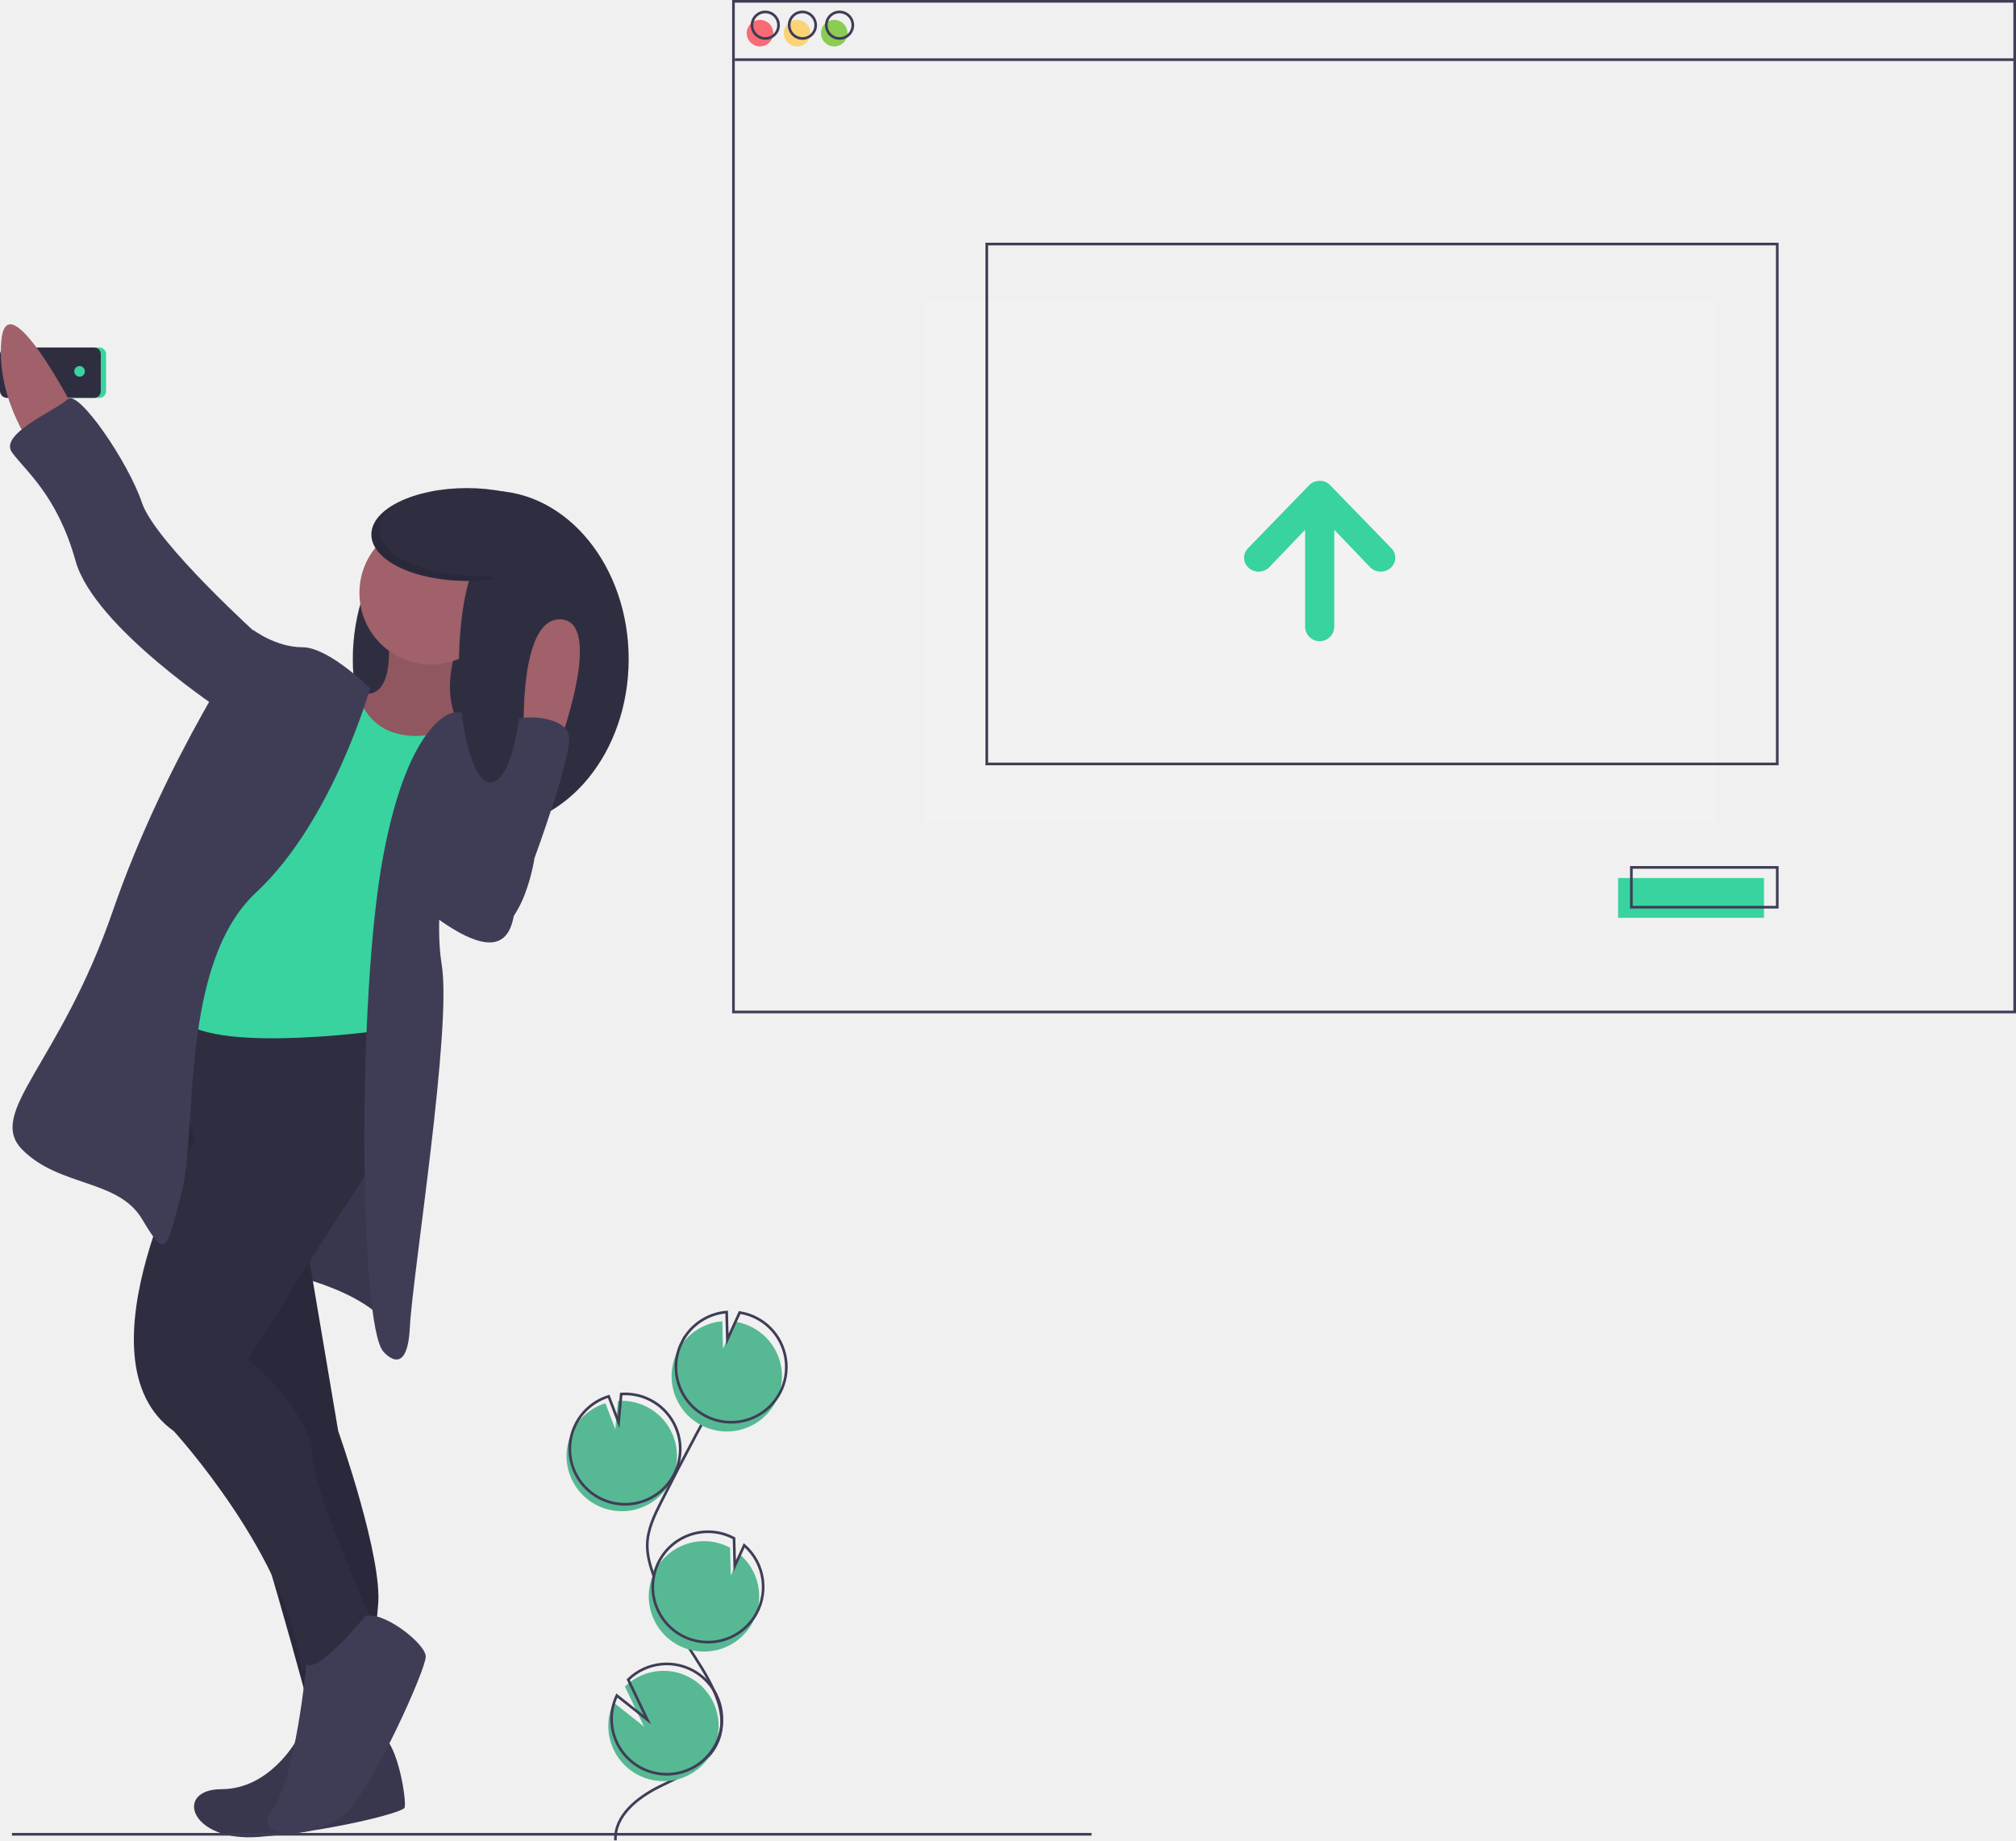
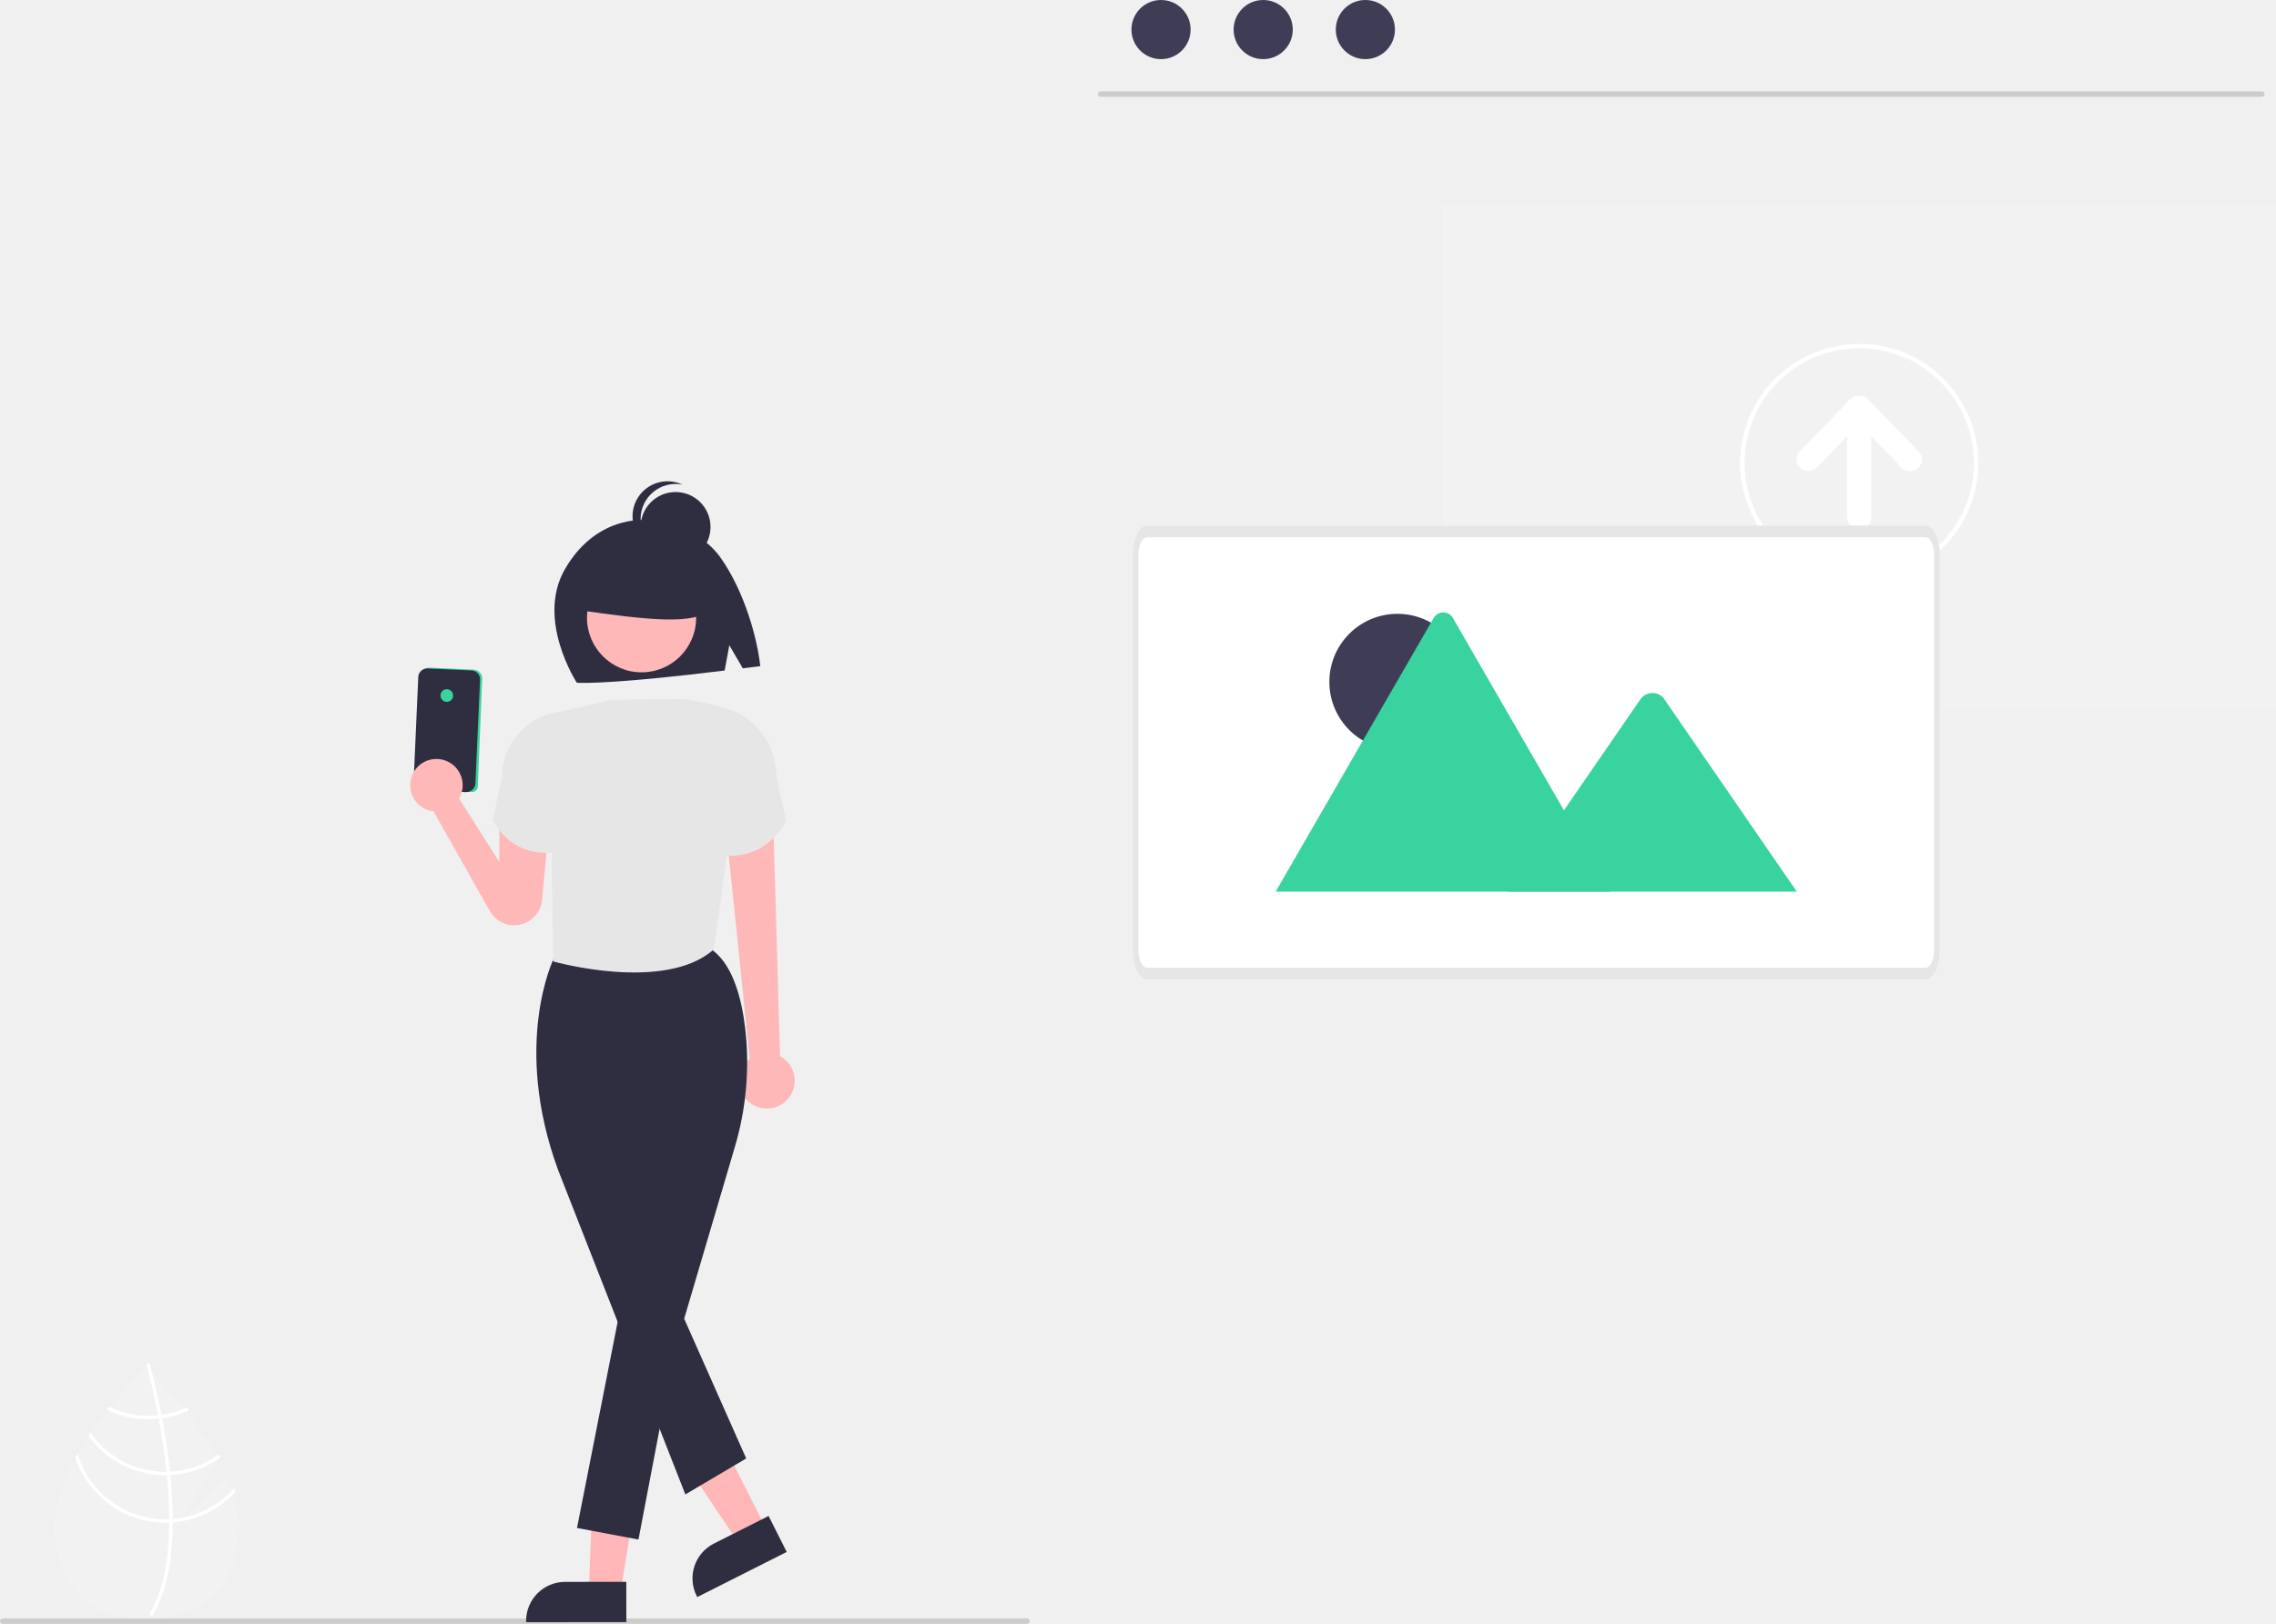
- <svg xmlns="http://www.w3.org/2000/svg" id="e1675d86-3465-436e-a974-bad49a6f132e" data-name="Layer 1" width="760" height="693.824" viewBox="0 0 760 693.824">
-   <ellipse cx="185" cy="248.5" rx="52" ry="63.5" fill="#2f2e41" />
-   <path d="M361.5,756.351l-30,3s-10,18-28,18-12,20,14,18,54-9,55-11S369.5,755.351,361.5,756.351Z" transform="translate(-220 -102.8515)" fill="#3f3d56" />
-   <path d="M361.5,756.351l-30,3s-10,18-28,18-12,20,14,18,54-9,55-11S369.5,755.351,361.5,756.351Z" transform="translate(-220 -102.8515)" opacity="0.1" />
-   <path d="M319.5,581.351s34,5,47,21,4-61,4-61l-4-35-27,2-22,45Z" transform="translate(-220 -102.8515)" fill="#3f3d56" />
-   <path d="M319.5,581.351s34,5,47,21,4-61,4-61l-4-35-27,2-22,45Z" transform="translate(-220 -102.8515)" opacity="0.1" />
-   <path d="M431.5,381.351s16-44,0-45-14,43-14,43Z" transform="translate(-220 -102.8515)" fill="#a0616a" />
-   <path d="M5,131H37.492A2.508,2.508,0,0,1,40,133.508v13.984A2.508,2.508,0,0,1,37.492,150H5a0,0,0,0,1,0,0V131A0,0,0,0,1,5,131Z" fill="#38d39f" />
-   <path d="M2.646,131H35.492A2.508,2.508,0,0,1,38,133.508v13.984A2.508,2.508,0,0,1,35.492,150H2.646A2.646,2.646,0,0,1,0,147.354V133.646A2.646,2.646,0,0,1,2.646,131Z" fill="#2f2e41" />
-   <circle cx="30" cy="140" r="2" fill="#38d39f" />
-   <path d="M247.5,256.351s-25-48-27-25,13,42,13,42Z" transform="translate(-220 -102.8515)" fill="#a0616a" />
-   <path d="M393.011,371.441S415,372.851,417,384.851s-16,49-16,49l-24-2-3-24Z" transform="translate(-220 -102.8515)" fill="#3f3d56" />
-   <path d="M365.5,336.351s8,41-18,24,10,30,10,30,28,7,37-2-13.5-10.5-1-46C406.938,304.188,365.5,336.351,365.5,336.351Z" transform="translate(-220 -102.8515)" fill="#a0616a" />
-   <path d="M365.5,336.351s8,41-18,24,10,30,10,30,28,7,37-2-13.5-10.5-1-46C406.938,304.188,365.5,336.351,365.5,336.351Z" transform="translate(-220 -102.8515)" opacity="0.1" />
-   <path d="M277,476.851s22.5,163.5,29.5,173.5,31,100,31,100l26-9a119.775,119.775,0,0,1-1-33c2-18-15-66-15-66l-25-148Z" transform="translate(-220 -102.8515)" fill="#2f2e41" />
-   <path d="M277,476.851s22.5,163.5,29.5,173.5,31,100,31,100l26-9a119.775,119.775,0,0,1-1-33c2-18-15-66-15-66l-25-148Z" transform="translate(-220 -102.8515)" opacity="0.1" />
-   <path d="M271.5,469.351l22,63s-46,83-8,110c0,0,44,48,48,90,0,0,23-2,26-20,0,0-21-46-22-62s-24-35-24-35,44-71,54-83,11-58-14-58S271.5,469.351,271.5,469.351Z" transform="translate(-220 -102.8515)" fill="#2f2e41" />
-   <path d="M357.5,712.351s-17,21-22,18c0,0-4,43-13,55s19,11,29,0,29-53,29-58S363.5,709.351,357.5,712.351Z" transform="translate(-220 -102.8515)" fill="#3f3d56" />
-   <circle cx="162.5" cy="223.5" r="27" fill="#a0616a" />
-   <path d="M353.5,358.351s1,17,16,21,27-6,27-6l4,8-13,32-24,78s-71,10-77-7,10-65,10-65l23-33,9-22,10-11Z" transform="translate(-220 -102.8515)" fill="#38d39f" />
-   <path d="M359.5,362.351s-15.5-15.5-25.5-15.5-18.5-6.5-18.5-6.5-33,48-53,106-48,76-34,90,36,11,45,26,9,13,15-10-1-86,28-113S359.5,362.351,359.5,362.351Z" transform="translate(-220 -102.8515)" fill="#3f3d56" />
-   <path d="M318.5,343.351s-40-36-45-51-24-43-28-39-26,13-21,20,17,16,24,41,56,57,56,57Z" transform="translate(-220 -102.8515)" fill="#3f3d56" />
-   <path d="M391.5,371.351s-17,1-27,54-9,177,0,187c0,0,9,11,10-9s16-113,12-137,5-76,18-85S391.5,371.351,391.5,371.351Z" transform="translate(-220 -102.8515)" fill="#3f3d56" />
-   <path d="M382.5,415.351s33,15,32,26-2,33-43-3Z" transform="translate(-220 -102.8515)" fill="#3f3d56" />
-   <path d="M394.5,415.351s-14,33,4,39,23-28,23-28,14-38,13-46-21-9-23-4S394.5,415.351,394.5,415.351Z" transform="translate(-220 -102.8515)" fill="#3f3d56" />
-   <ellipse cx="185" cy="251" rx="12" ry="44" fill="#2f2e41" />
-   <ellipse cx="176" cy="201.5" rx="36" ry="17.5" fill="#2f2e41" />
-   <path d="M399,319.851c-19.882,0-36-7.835-36-17.5,0-3.408,2.011-6.586,5.477-9.276C363.191,296.122,360,300.055,360,304.351c0,9.665,16.118,17.5,36,17.5C408.872,321.851,410.043,319.851,399,319.851Z" transform="translate(-220 -102.8515)" opacity="0.1" />
-   <path d="M444.613,670.117a20.813,20.813,0,1,0,8.339-39.133l-.986,10.679-3.731-9.8a20.734,20.734,0,0,0-12.221,10.109,20.408,20.408,0,0,0-1.974,5.407A20.809,20.809,0,0,0,444.613,670.117Z" transform="translate(-220 -102.8515)" fill="#57b894" />
-   <path d="M452.029,796.649c-.495-9.271,8.313-16.181,16.631-20.306s17.9-7.978,21.735-16.433c5.513-12.151-3.919-25.329-11.121-36.561a125.3,125.3,0,0,1-12.919-26.631c-1.298-3.751-2.429-7.641-2.348-11.61.116-5.716,2.713-11.052,5.29-16.155q12.88-25.498,26.954-50.369" transform="translate(-220 -102.8515)" fill="none" stroke="#3f3d56" stroke-miterlimit="10" />
-   <path d="M445.848,667.506a20.813,20.813,0,1,0,8.339-39.133l-.986,10.679-3.731-9.8a20.734,20.734,0,0,0-12.221,10.109,20.409,20.409,0,0,0-1.974,5.407A20.809,20.809,0,0,0,445.848,667.506Z" transform="translate(-220 -102.8515)" fill="none" stroke="#3f3d56" stroke-miterlimit="10" />
-   <path d="M475.608,611.925a20.788,20.788,0,0,1,16.682-10.968l.269,10.323,4.645-10.145a20.81,20.81,0,1,1-21.596,10.789Z" transform="translate(-220 -102.8515)" fill="#57b894" />
-   <path d="M477.255,608.444a20.788,20.788,0,0,1,16.682-10.968l.269,10.323,4.645-10.145a20.81,20.81,0,1,1-21.596,10.789Z" transform="translate(-220 -102.8515)" fill="none" stroke="#3f3d56" stroke-miterlimit="10" />
-   <path d="M475.628,723.041a20.81,20.81,0,0,0,23.426-34.076l-3.569,7.796-.27-10.445a.364.364,0,0,0-.05-.027,20.811,20.811,0,1,0-19.538,36.752Z" transform="translate(-220 -102.8515)" fill="#57b894" />
-   <path d="M477.131,719.492a20.81,20.81,0,0,0,23.426-34.076l-3.569,7.796-.27-10.445a.364.364,0,0,0-.05-.027,20.811,20.811,0,1,0-19.538,36.752Z" transform="translate(-220 -102.8515)" fill="none" stroke="#3f3d56" stroke-miterlimit="10" />
-   <path d="M449.331,754.226a20.801,20.801,0,1,0,6.255-15.574l7.225,15.118-11.507-9.11A20.616,20.616,0,0,0,449.331,754.226Z" transform="translate(-220 -102.8515)" fill="#57b894" />
-   <path d="M450.566,751.615a20.801,20.801,0,1,0,6.255-15.574l7.225,15.118-11.507-9.11A20.617,20.617,0,0,0,450.566,751.615Z" transform="translate(-220 -102.8515)" fill="none" stroke="#3f3d56" stroke-miterlimit="10" />
-   <line x1="4.5" y1="691.5" x2="411.5" y2="691.5" fill="none" stroke="#3f3d56" stroke-miterlimit="10" />
-   <rect x="348.5" y="113.5" width="298" height="196" fill="#f2f2f2" />
-   <rect x="276.5" y="0.5" width="483" height="381" fill="none" stroke="#3f3d56" stroke-miterlimit="10" />
-   <line x1="277" y1="22.5" x2="760" y2="22.5" fill="none" stroke="#3f3d56" stroke-miterlimit="10" />
-   <circle cx="286.5" cy="12.5" r="5" fill="#f86b75" />
-   <circle cx="300.5" cy="12.5" r="5" fill="#fad375" />
-   <circle cx="314.5" cy="12.5" r="5" fill="#8bcc55" />
-   <circle cx="288.5" cy="9.5" r="5" fill="none" stroke="#3f3d56" stroke-miterlimit="10" />
-   <circle cx="302.5" cy="9.5" r="5" fill="none" stroke="#3f3d56" stroke-miterlimit="10" />
-   <circle cx="316.5" cy="9.5" r="5" fill="none" stroke="#3f3d56" stroke-miterlimit="10" />
-   <rect x="372" y="92" width="298" height="196" fill="none" stroke="#3f3d56" stroke-miterlimit="10" />
-   <rect x="610" y="331" width="55" height="15" fill="#38d39f" />
-   <rect x="615" y="327" width="55" height="15" fill="none" stroke="#3f3d56" stroke-miterlimit="10" />
-   <path d="M744.39,309.398,721.381,285.684a5.23,5.23,0,0,0-3.846-1.545h-.069a5.23,5.23,0,0,0-3.846,1.545l-23.009,23.714a5.078,5.078,0,0,0,0,7.418,5.68,5.68,0,0,0,7.761,0l13.634-14.252v36.746a5.5,5.5,0,0,0,10.99,0v-36.746l13.634,14.252a5.68,5.68,0,0,0,7.761,0,5.078,5.078,0,0,0,0-7.418Z" transform="translate(-220 -102.8515)" fill="#38d39f" />
+ <svg xmlns="http://www.w3.org/2000/svg" width="846.547" height="604.047" data-name="Layer 1" viewBox="0 0 846.547 604.047">
+   <path fill="#f2f2f2" d="m84.579 549.35-16.157 14.875 12.84-21.545c-10.116-18.345-26.661-34.2-26.661-34.2s-34.325 32.887-34.325 58.738 15.368 34.876 34.325 34.876 34.325-9.026 34.325-34.876c0-5.754-1.703-11.856-4.347-17.867" />
+   <path fill="#fff" d="M64.267 565.03v1.275c-.076 14.81-2.574 26.367-7.475 34.505-.07.12-.145.233-.215.353l-.549-.335-.523-.328c5.437-8.787 7.361-21.207 7.43-34.126.007-.416.013-.839.007-1.261-.019-5.47-.353-11.002-.89-16.376a95 95 0 0 0-.126-1.262c-.744-7.09-1.816-13.865-2.914-19.75a72 72 0 0 0-.24-1.243c-1.898-9.954-3.835-17.164-4.276-18.76q-.077-.291-.089-.328l.6-.17.006-.006.605-.17c.007.025.114.384.29 1.053.676 2.498 2.43 9.279 4.151 18.224.076.403.158.82.234 1.236a257 257 0 0 1 2.466 15.713q.265 2.11.473 4.163.075.636.133 1.262.87 8.715.902 16.332" />
+   <path fill="#fff" d="M60.06 526.325c-.423.056-.852.113-1.288.157a35 35 0 0 1-3.557.183 33.85 33.85 0 0 1-14.635-3.305l-.8 1.01a35.1 35.1 0 0 0 15.435 3.557 36 36 0 0 0 3.797-.202q.646-.068 1.28-.164a34.8 34.8 0 0 0 10.062-3.047q-.407-.52-.795-1.022a33.7 33.7 0 0 1-9.5 2.833m3.173 21.112q-.653.038-1.306.038c-.132.007-.27.007-.403.007a34.03 34.03 0 0 1-27.932-14.59 63 63 0 0 0-.75 1.122 35.3 35.3 0 0 0 28.682 14.73q.264.002.53-.007.66-.01 1.312-.038a35.1 35.1 0 0 0 18.703-6.56q-.302-.558-.612-1.117a33.8 33.8 0 0 1-18.224 6.415" />
+   <path fill="#fff" d="M64.267 565.03q-.662.056-1.325.083-.71.029-1.42.031a34.12 34.12 0 0 1-32.713-24.55c-.283.51-.567 1.015-.839 1.526a35.37 35.37 0 0 0 33.553 24.286c.473 0 .946-.007 1.413-.032q.671-.02 1.33-.07a35.27 35.27 0 0 0 23.277-11.36c-.132-.467-.284-.927-.435-1.394a34 34 0 0 1-22.841 11.48" />
+   <path fill="#f2f2f2" d="M536.547 76.243h310v187.804h-310z" />
+   <path fill="#ccc" d="M841.33 36h-432a1 1 0 0 1 0-2h432a1 1 0 0 1 0 2" />
+   <circle cx="431.839" cy="11" r="11" fill="#3f3d56" />
+   <circle cx="469.839" cy="11" r="11" fill="#3f3d56" />
+   <circle cx="507.839" cy="11" r="11" fill="#3f3d56" />
+   <path fill="#fff" d="m713.561 167.855-18.87-19.447a4.3 4.3 0 0 0-3.154-1.268h-.057a4.3 4.3 0 0 0-3.154 1.268l-18.87 19.447a4.164 4.164 0 0 0-.198 5.886q.095.102.198.198a4.66 4.66 0 0 0 6.365 0l11.181-11.688v30.136a4.51 4.51 0 0 0 9.013 0V162.25l11.181 11.688a4.66 4.66 0 0 0 6.365 0 4.164 4.164 0 0 0 .198-5.886q-.095-.102-.198-.198" />
+   <path fill="#fff" d="M691.547 216.481a44.286 44.286 0 1 1 44.286-44.286 44.336 44.336 0 0 1-44.286 44.286m0-86.931a42.646 42.646 0 1 0 42.646 42.645 42.694 42.694 0 0 0-42.646-42.645" />
+   <path fill="#fff" d="M716.186 364.36H426.652c-2.959-.007-5.358-4.913-5.361-10.97V206.436c0-6.056 2.402-10.96 5.361-10.97h289.534c2.959.007 5.357 4.912 5.361 10.97v146.952c-.004 6.056-2.406 10.964-5.361 10.972" data-name="Path 138" />
+   <g data-name="Group 38">
+     <circle cx="519.767" cy="253.648" r="25.318" fill="#3f3d56" data-name="Ellipse 7" />
+     <path fill="#38d39f" d="M599.162 331.667H474.959a2.5 2.5 0 0 1-.463-.038l58.744-101.747a4.112 4.112 0 0 1 7.16 0l39.422 68.28 1.89 3.267Z" data-name="Path 63" />
+     <path fill="#38d39f" d="M668.313 331.668H560.888l20.815-30.235 1.498-2.178 27.126-39.404a5.49 5.49 0 0 1 8.154-.486 5 5 0 0 1 .39.486Z" data-name="Path 65" />
+   </g>
+   <path fill="#e6e6e6" d="M716.186 364.36H426.652c-2.959-.007-5.358-4.913-5.361-10.97V206.436c0-6.056 2.402-10.96 5.361-10.97h289.534c2.959.007 5.357 4.912 5.361 10.97v146.952c-.004 6.056-2.406 10.964-5.361 10.972M426.652 199.853c-1.776 0-3.215 2.95-3.217 6.582v146.953c0 3.634 1.44 6.58 3.217 6.583h289.534c1.776 0 3.215-2.948 3.217-6.583V206.436c0-3.634-1.441-6.58-3.217-6.583Z" data-name="Path 138" />
+   <path fill="#ccc" d="M382 604.047H1a1 1 0 1 1 0-2h381a1 1 0 0 1 0 2" />
+   <path fill="#2f2e41" d="M267.952 207.362c-9.416-13.26-28.045-13.878-28.045-13.878s-18.153-1.934-29.798 18.26c-10.854 18.824 4.439 42.221 4.439 42.221 3.023.182 16.091.26 54.983-4.544l1.743-9.397 4.999 8.57c2.078-.254 4.24-.517 6.499-.79-1.023-9.972-5.76-27.683-14.82-40.442" />
+   <path fill="#ffb8b8" d="m290.147 392.887-2.494-85.806-16.983 7.43 8.195 79.306a10.371 10.371 0 1 0 11.282-.93" />
+   <path fill="#e6e6e6" d="M268.017 318.226c11.075 1.072 19.03-3.504 24.412-12.737l-3.715-17.01a26.03 26.03 0 0 0-18.192-24.823l-1.975-.624Z" />
+   <path fill="#38d39f" d="M175.628 294.632a2 2 0 0 1-.432-.045l-20.488-.346-.045-.51v-.022l1.7-42.215a3.287 3.287 0 0 1 3.43-3.138l16.41.731a3.286 3.286 0 0 1 3.137 3.43l-1.614 40.098a2.1 2.1 0 0 1-2.098 2.017" />
+   <path fill="#2f2e41" d="m173.395 294.661-.157-.003-16.087-.717a3.453 3.453 0 0 1-3.292-3.6l1.719-38.545a3.29 3.29 0 0 1 3.43-3.136l16.41.731a3.29 3.29 0 0 1 3.137 3.43l-1.719 38.546a3.45 3.45 0 0 1-3.44 3.294" />
+   <circle cx="166.192" cy="258.728" r="2.349" fill="#38d39f" />
+   <path fill="#ffb8b8" d="M185.722 305.12v15.495l-14.968-23.587a9.772 9.772 0 1 0-9.507 4.78l20.924 37.075a10.424 10.424 0 0 0 19.456-4.15l2.589-27.613Z" />
+   <path fill="#e6e6e6" d="M206.215 317.116c-10.431 1.01-17.923-3.3-22.992-11.996l3.499-16.02a24.52 24.52 0 0 1 17.133-23.378l1.86-.587Z" />
+   <path fill="#ffb6b6" d="m230.398 594.758-11.413-1.852 1.712-44.901 16.844 2.733z" />
+   <path fill="#2f2e41" d="m232.962 603.386-37.28.037-.001-.472a14.51 14.51 0 0 1 14.495-14.525h.001l22.77-.023Z" />
+   <path fill="#ffb6b6" d="m284.937 568.612-10.323 5.208-25-37.337 15.235-7.686z" />
+   <path fill="#2f2e41" d="m292.618 577.289-33.284 16.793-.212-.42a14.51 14.51 0 0 1 6.418-19.492l20.33-10.257Z" />
+   <circle cx="238.628" cy="229.796" r="20.295" fill="#ffb8b8" />
+   <path fill="#2f2e41" d="m263.789 209.338-18.405-9.64-25.416 3.943-5.258 23.225c25.956 3.733 43.922 5.874 49.955-.438Zm-57.893 147.364s-15.471 31.642 1.67 78.465l47.348 120.731 22.635-13.38-23.073-51.978 18.768-63.621a110.6 110.6 0 0 0 3.916-44.52c-1.353-11.187-4.492-22.565-11.32-28.3-16.067-13.497-59.944 2.603-59.944 2.603" />
+   <path fill="#2f2e41" d="m231.778 481.348-17.165 87.026 22.86 4.31 14.381-75.328z" />
+   <path fill="#e6e6e6" d="m253.597 260-26.24.35-22.969 5.284 1.361 91.999s41.529 11.75 59.77-4.499l12.03-86.107c-6.75-3.816-14.857-6.012-23.952-7.027" />
+   <circle cx="251.274" cy="196.024" r="13" fill="#2f2e41" />
+   <path fill="#2f2e41" d="M238.274 193.024a12.993 12.993 0 0 1 15.537-12.749 12.994 12.994 0 1 0-8.075 24.497 12.99 12.99 0 0 1-7.462-11.748" />
</svg>
